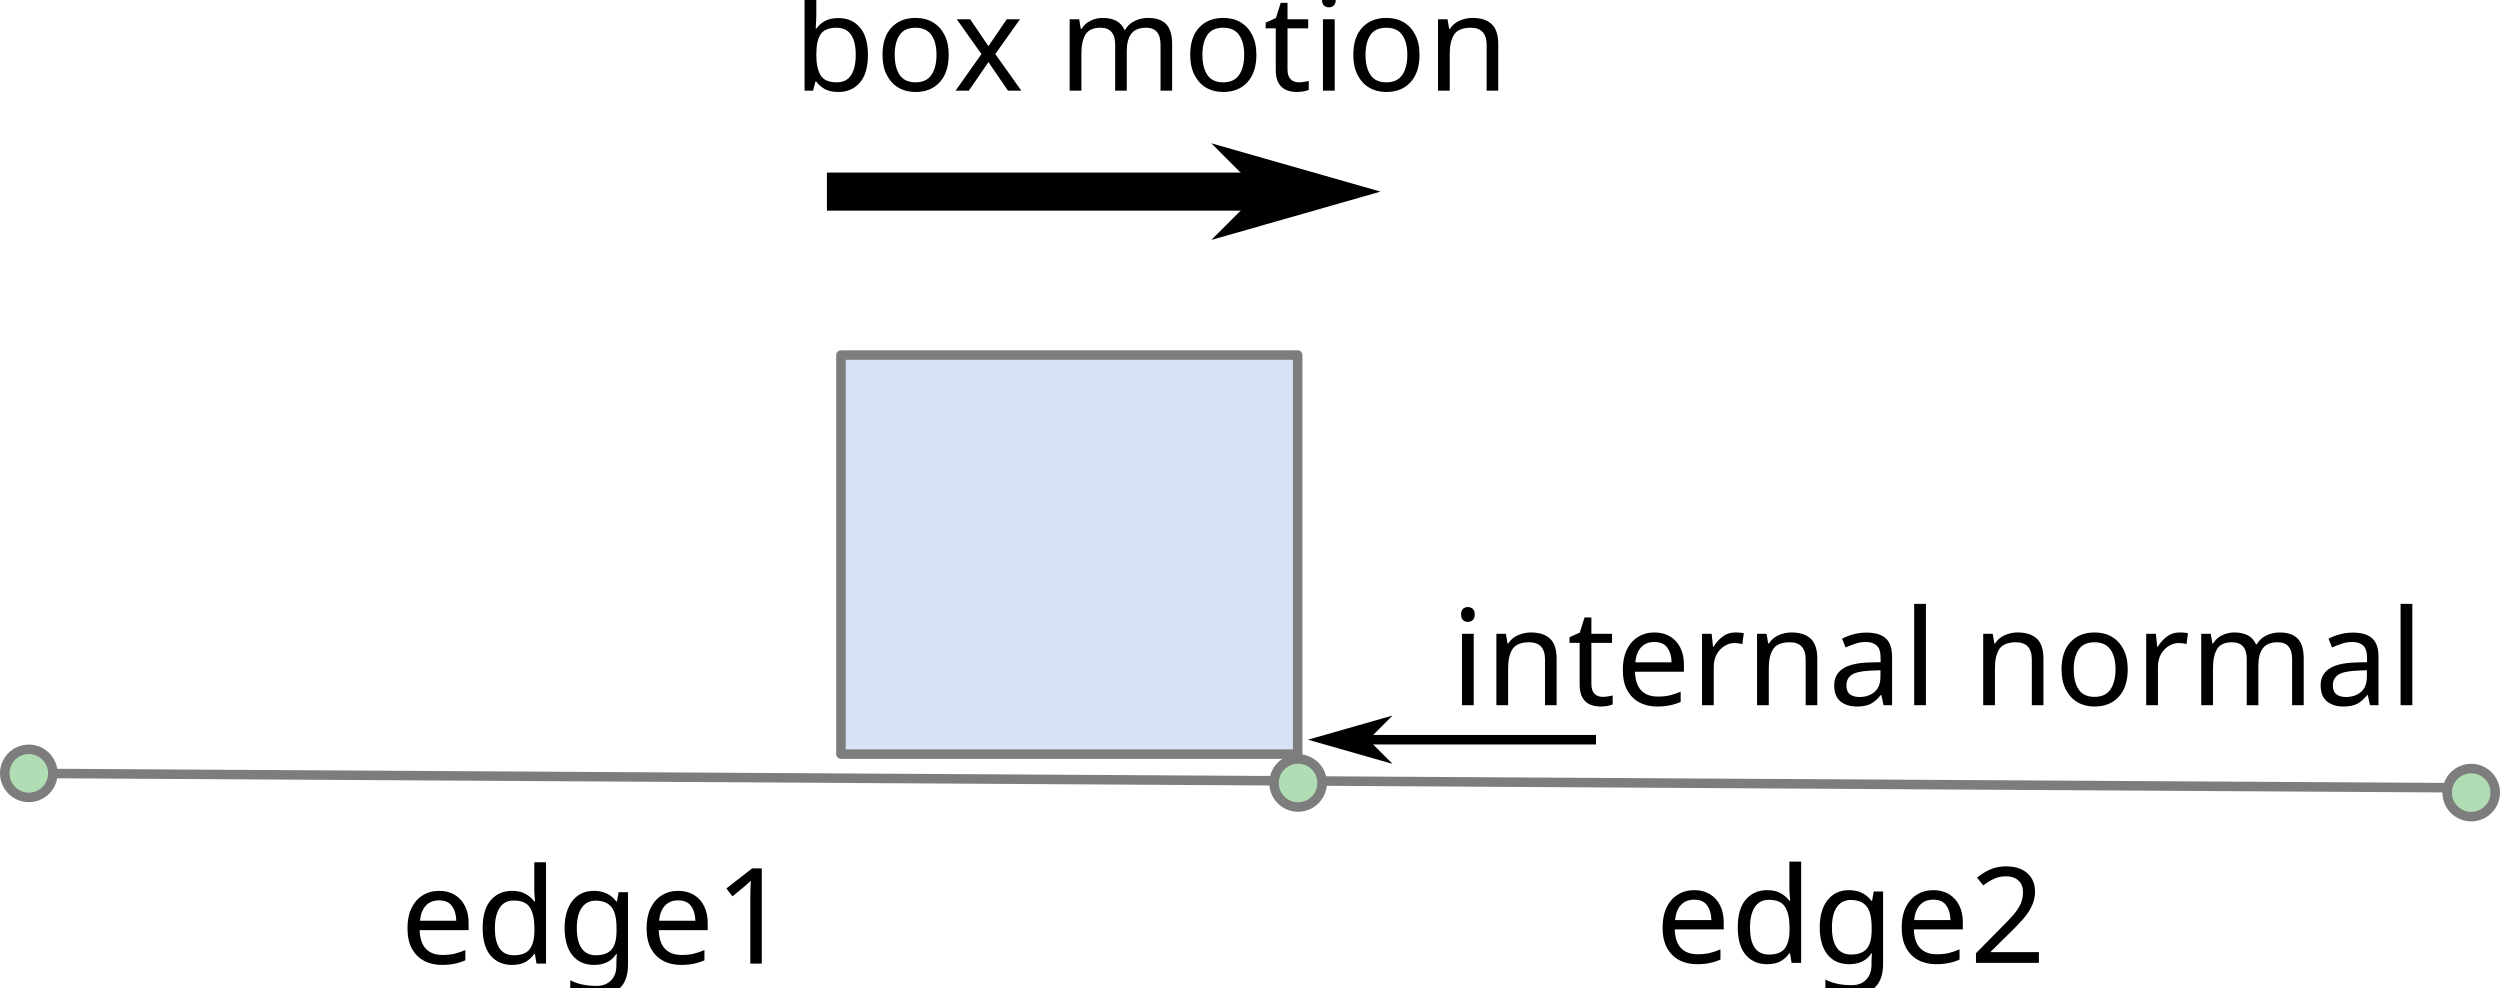
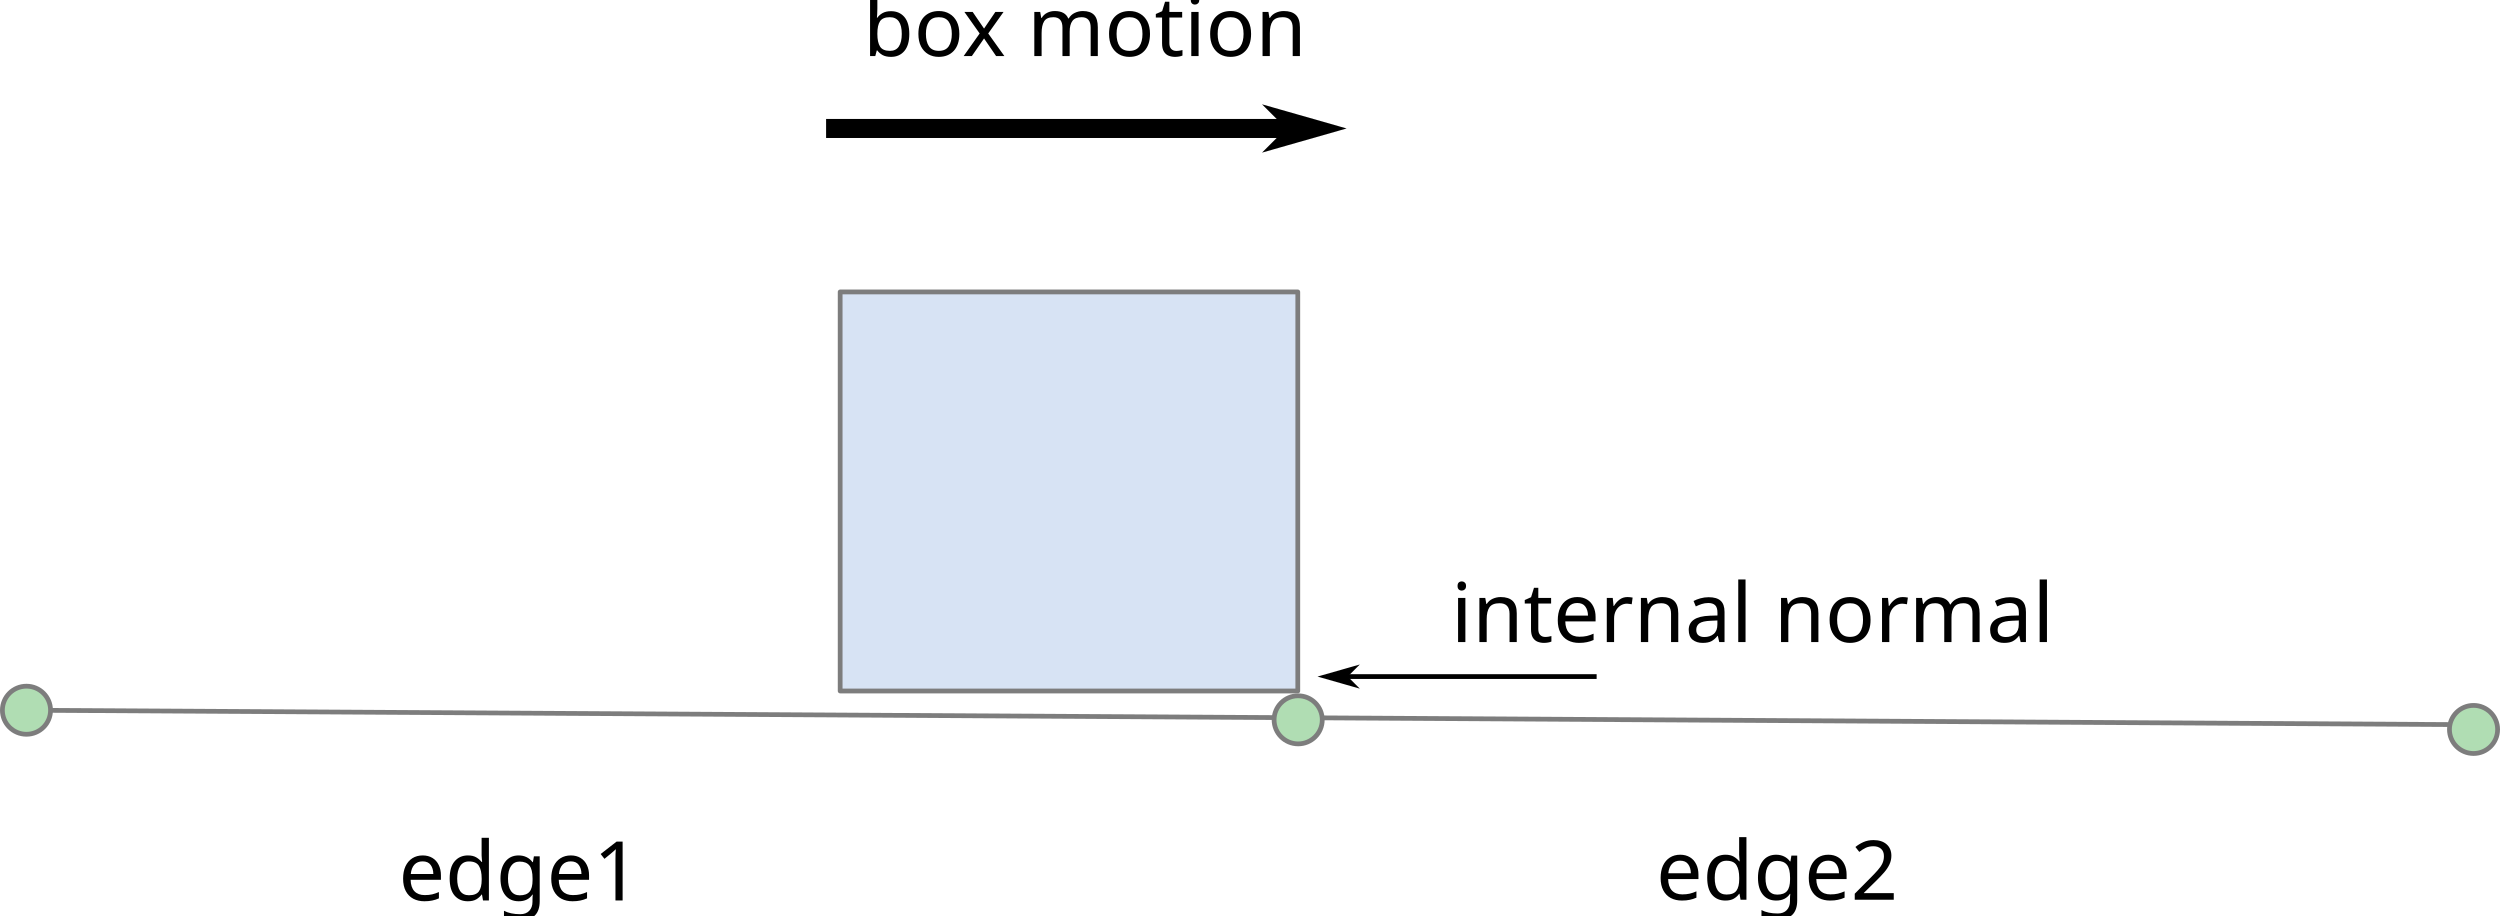
- <svg xmlns="http://www.w3.org/2000/svg" width="262.63" height="103.721" id="svg6349" version="1.1">
+ <svg xmlns="http://www.w3.org/2000/svg" viewBox="-6 -6 525.259 192.272" width="525.259" height="192.272" id="svg6349" version="1.1">
  <defs id="defs6351">
    <marker orient="auto" refY="0" refX="0" id="Arrow1Send" style="overflow:visible">
      <path id="path4500" d="M 0,0 5,-5 -12.5,0 5,5 Z" style="fill-rule:evenodd;stroke:#000000;stroke-width:1pt;marker-start:none" transform="matrix(-0.2,0,0,-0.2,-1.2,0)" />
    </marker>
    <marker orient="auto" refY="0" refX="0" id="Arrow1Mend" style="overflow:visible">
      <path id="path4494" d="M 0,0 5,-5 -12.5,0 5,5 Z" style="fill-rule:evenodd;stroke:#000000;stroke-width:1pt;marker-start:none" transform="matrix(-0.4,0,0,-0.4,-4,0)" />
    </marker>
    <marker orient="auto" refY="0" refX="0" id="Arrow1Lend" style="overflow:visible">
      <path id="path4488" d="M 0,0 5,-5 -12.5,0 5,5 Z" style="fill-rule:evenodd;stroke:#000000;stroke-width:1pt;marker-start:none" transform="matrix(-0.8,0,0,-0.8,-10,0)" />
    </marker>
    <marker orient="auto" refY="0" refX="0" id="TriangleOutL" style="overflow:visible">
      <path id="path4628" d="M 5.77,0 -2.88,5 V -5 Z" style="fill-rule:evenodd;stroke:#000000;stroke-width:1pt;marker-start:none" transform="scale(0.8)" />
    </marker>
  </defs>
-   <g id="layer1" transform="translate(-286.8884,-532.2076)">
-     <path style="fill:none;stroke:#7d7d7d;stroke-width:1;stroke-linecap:round;stroke-linejoin:miter;stroke-miterlimit:4;stroke-dasharray:none;stroke-opacity:1" d="m 289.914,613.451 255.558,1.515" id="path6357" />
-     <circle style="fill:#b0ddb3;fill-opacity:1;stroke:#7d7d7d;stroke-width:1;stroke-linecap:round;stroke-linejoin:round;stroke-miterlimit:4;stroke-dasharray:none;stroke-dashoffset:0;stroke-opacity:1" id="path6867" transform="translate(47.98225,1.515229)" cx="241.932" cy="611.936" r="2.525" />
-     <circle style="fill:#b0ddb3;fill-opacity:1;stroke:#7d7d7d;stroke-width:1;stroke-linecap:round;stroke-linejoin:round;stroke-miterlimit:4;stroke-dasharray:none;stroke-dashoffset:0;stroke-opacity:1" id="path6867-1" transform="translate(181.3224,2.525385)" cx="241.932" cy="611.936" r="2.525" />
-     <circle style="fill:#b0ddb3;fill-opacity:1;stroke:#7d7d7d;stroke-width:1;stroke-linecap:round;stroke-linejoin:round;stroke-miterlimit:4;stroke-dasharray:none;stroke-dashoffset:0;stroke-opacity:1" id="path6867-1-9" transform="translate(304.561,3.535537)" cx="241.932" cy="611.936" r="2.525" />
-     <rect style="fill:#d7e3f4;fill-opacity:1;stroke:#7d7d7d;stroke-width:1;stroke-linecap:round;stroke-linejoin:round;stroke-miterlimit:4;stroke-dasharray:none;stroke-dashoffset:0;stroke-opacity:1" id="rect6905" width="47.982" height="41.921" x="375.231" y="569.509" />
-     <path style="fill:none;stroke:#000000;stroke-width:4;stroke-linecap:butt;stroke-linejoin:miter;stroke-miterlimit:4;stroke-dasharray:none;stroke-opacity:1;marker-end:url(#Arrow1Send)" d="m 373.756,552.337 h 51.013" id="path6907" />
-     <path style="fill:none;stroke:#000000;stroke-width:1px;stroke-linecap:butt;stroke-linejoin:miter;stroke-opacity:1;marker-start:none;marker-mid:none;marker-end:url(#Arrow1Mend)" d="M 454.548,609.915 H 426.264" id="path7843" />
-     <text xml:space="preserve" style="font-style:normal;font-variant:normal;font-weight:normal;font-stretch:normal;line-height:0%;font-family:Calibri;-inkscape-font-specification:Calibri;text-align:start;letter-spacing:0px;word-spacing:0px;writing-mode:lr-tb;text-anchor:start;fill:#000000;fill-opacity:1;stroke:none" x="370.221" y="541.73" id="text8977">
-       <tspan id="tspan8979" x="370.221" y="541.73" style="font-size:14px;line-height:1.25">box motion</tspan>
+   <g id="layer1" transform="translate(-161.5736,-499.6135)">
+     <path style="fill:none;stroke:#7d7d7d;stroke-width:1;stroke-linecap:round;stroke-linejoin:miter;stroke-miterlimit:4;stroke-dasharray:none;stroke-opacity:1" d="m 161.134,642.834 512.094,3.03" id="path6357" />
+     <ellipse style="fill:#b0ddb3;fill-opacity:1;stroke:#7d7d7d;stroke-width:1;stroke-linecap:round;stroke-linejoin:round;stroke-miterlimit:4;stroke-dasharray:none;stroke-dashoffset:0;stroke-opacity:1" id="path6867" cx="161.134" cy="642.834" rx="5.06" ry="5.051" />
+     <ellipse style="fill:#b0ddb3;fill-opacity:1;stroke:#7d7d7d;stroke-width:1;stroke-linecap:round;stroke-linejoin:round;stroke-miterlimit:4;stroke-dasharray:none;stroke-dashoffset:0;stroke-opacity:1" id="path6867-1" cx="428.324" cy="644.854" rx="5.06" ry="5.051" />
+     <ellipse style="fill:#b0ddb3;fill-opacity:1;stroke:#7d7d7d;stroke-width:1;stroke-linecap:round;stroke-linejoin:round;stroke-miterlimit:4;stroke-dasharray:none;stroke-dashoffset:0;stroke-opacity:1" id="path6867-1-9" cx="675.272" cy="646.874" rx="5.06" ry="5.051" />
+     <rect style="fill:#d7e3f4;fill-opacity:1;stroke:#7d7d7d;stroke-width:1;stroke-linecap:round;stroke-linejoin:round;stroke-miterlimit:4;stroke-dasharray:none;stroke-dashoffset:0;stroke-opacity:1" id="rect6905" width="96.148" height="83.843" x="332.095" y="554.95" />
+     <path style="fill:none;stroke:#000000;stroke-width:4;stroke-linecap:butt;stroke-linejoin:miter;stroke-miterlimit:4;stroke-dasharray:none;stroke-opacity:1;marker-end:url(#Arrow1Send)" d="M 329.14,520.605 H 431.36" id="path6907" />
+     <path style="fill:none;stroke:#000000;stroke-width:1px;stroke-linecap:butt;stroke-linejoin:miter;stroke-opacity:1;marker-start:none;marker-mid:none;marker-end:url(#Arrow1Mend)" d="M 491.032,635.763 H 434.356" id="path7843" />
+     <text xml:space="preserve" style="font-style:normal;font-variant:normal;font-weight:normal;font-stretch:normal;font-size:17.333px;line-height:0%;font-family:Calibri;-inkscape-font-specification:'Calibri, Normal';font-variant-ligatures:normal;font-variant-caps:normal;font-variant-numeric:normal;font-variant-east-asian:normal;text-align:start;letter-spacing:0px;word-spacing:0px;writing-mode:lr-tb;text-anchor:start;fill:#000000;fill-opacity:1;stroke:none;stroke-width:1" x="336.585" y="505.875" id="text8977" transform="scale(1.000955,0.9990458)">
+       <tspan id="tspan8979" x="336.585" y="505.875" style="font-style:normal;font-variant:normal;font-weight:normal;font-stretch:normal;font-size:17.333px;line-height:1.25;font-family:Calibri;-inkscape-font-specification:'Calibri, Normal';font-variant-ligatures:normal;font-variant-caps:normal;font-variant-numeric:normal;font-variant-east-asian:normal;stroke-width:1">box motion</tspan>
    </text>
-     <text xml:space="preserve" style="font-style:normal;font-variant:normal;font-weight:normal;font-stretch:normal;line-height:0%;font-family:Calibri;-inkscape-font-specification:Calibri;text-align:start;letter-spacing:0px;word-spacing:0px;writing-mode:lr-tb;text-anchor:start;fill:#000000;fill-opacity:1;stroke:none" x="439.286" y="606.291" id="text8981">
-       <tspan id="tspan8983" x="439.286" y="606.291" style="font-size:14px;line-height:1.25">internal normal</tspan>
+     <text xml:space="preserve" style="font-style:normal;font-variant:normal;font-weight:normal;font-stretch:normal;font-size:17.333px;line-height:0%;font-family:Calibri;-inkscape-font-specification:'Calibri, Normal';font-variant-ligatures:normal;font-variant-caps:normal;font-variant-numeric:normal;font-variant-east-asian:normal;text-align:start;letter-spacing:0px;word-spacing:0px;writing-mode:lr-tb;text-anchor:start;fill:#000000;fill-opacity:1;stroke:none;stroke-width:1" x="460.01" y="629.114" id="text8981" transform="scale(1.000955,0.9990458)">
+       <tspan id="tspan8983" x="460.01" y="629.114" style="font-style:normal;font-variant:normal;font-weight:normal;font-stretch:normal;font-size:17.333px;line-height:1.25;font-family:Calibri;-inkscape-font-specification:'Calibri, Normal';font-variant-ligatures:normal;font-variant-caps:normal;font-variant-numeric:normal;font-variant-east-asian:normal;stroke-width:1">internal normal</tspan>
    </text>
-     <text xml:space="preserve" style="font-style:normal;font-variant:normal;font-weight:normal;font-stretch:normal;line-height:0%;font-family:Calibri;-inkscape-font-specification:Calibri;text-align:start;letter-spacing:0px;word-spacing:0px;writing-mode:lr-tb;text-anchor:start;fill:#000000;fill-opacity:1;stroke:none" x="328.929" y="633.434" id="text8985">
-       <tspan id="tspan8987" x="328.929" y="633.434" style="font-size:14px;line-height:1.25">edge1</tspan>
+     <text xml:space="preserve" style="font-style:normal;font-variant:normal;font-weight:normal;font-stretch:normal;font-size:17.333px;line-height:0%;font-family:Calibri;-inkscape-font-specification:'Calibri, Normal';font-variant-ligatures:normal;font-variant-caps:normal;font-variant-numeric:normal;font-variant-east-asian:normal;text-align:start;letter-spacing:0px;word-spacing:0px;writing-mode:lr-tb;text-anchor:start;fill:#000000;fill-opacity:1;stroke:none;stroke-width:1" x="239.084" y="683.451" id="text8985" transform="scale(1.000955,0.9990458)">
+       <tspan id="tspan8987" x="239.084" y="683.451" style="font-style:normal;font-variant:normal;font-weight:normal;font-stretch:normal;font-size:17.333px;line-height:1.25;font-family:Calibri;-inkscape-font-specification:'Calibri, Normal';font-variant-ligatures:normal;font-variant-caps:normal;font-variant-numeric:normal;font-variant-east-asian:normal;stroke-width:1">edge1</tspan>
    </text>
-     <text xml:space="preserve" style="font-style:normal;font-variant:normal;font-weight:normal;font-stretch:normal;line-height:0%;font-family:Calibri;-inkscape-font-specification:Calibri;text-align:start;letter-spacing:0px;word-spacing:0px;writing-mode:lr-tb;text-anchor:start;fill:#000000;fill-opacity:1;stroke:none" x="460.783" y="633.362" id="text8985-3">
-       <tspan x="460.783" y="633.362" id="tspan9010" style="font-size:14px;line-height:1.25">edge2 </tspan>
+     <text xml:space="preserve" style="font-style:normal;font-variant:normal;font-weight:normal;font-stretch:normal;font-size:17.333px;line-height:0%;font-family:Calibri;-inkscape-font-specification:'Calibri, Normal';font-variant-ligatures:normal;font-variant-caps:normal;font-variant-numeric:normal;font-variant-east-asian:normal;text-align:start;letter-spacing:0px;word-spacing:0px;writing-mode:lr-tb;text-anchor:start;fill:#000000;fill-opacity:1;stroke:none;stroke-width:1" x="503.044" y="683.308" id="text8985-3" transform="scale(1.000955,0.9990458)">
+       <tspan x="503.044" y="683.308" id="tspan9010" style="font-style:normal;font-variant:normal;font-weight:normal;font-stretch:normal;font-size:17.333px;line-height:1.25;font-family:Calibri;-inkscape-font-specification:'Calibri, Normal';font-variant-ligatures:normal;font-variant-caps:normal;font-variant-numeric:normal;font-variant-east-asian:normal;stroke-width:1">edge2 </tspan>
    </text>
  </g>
</svg>
